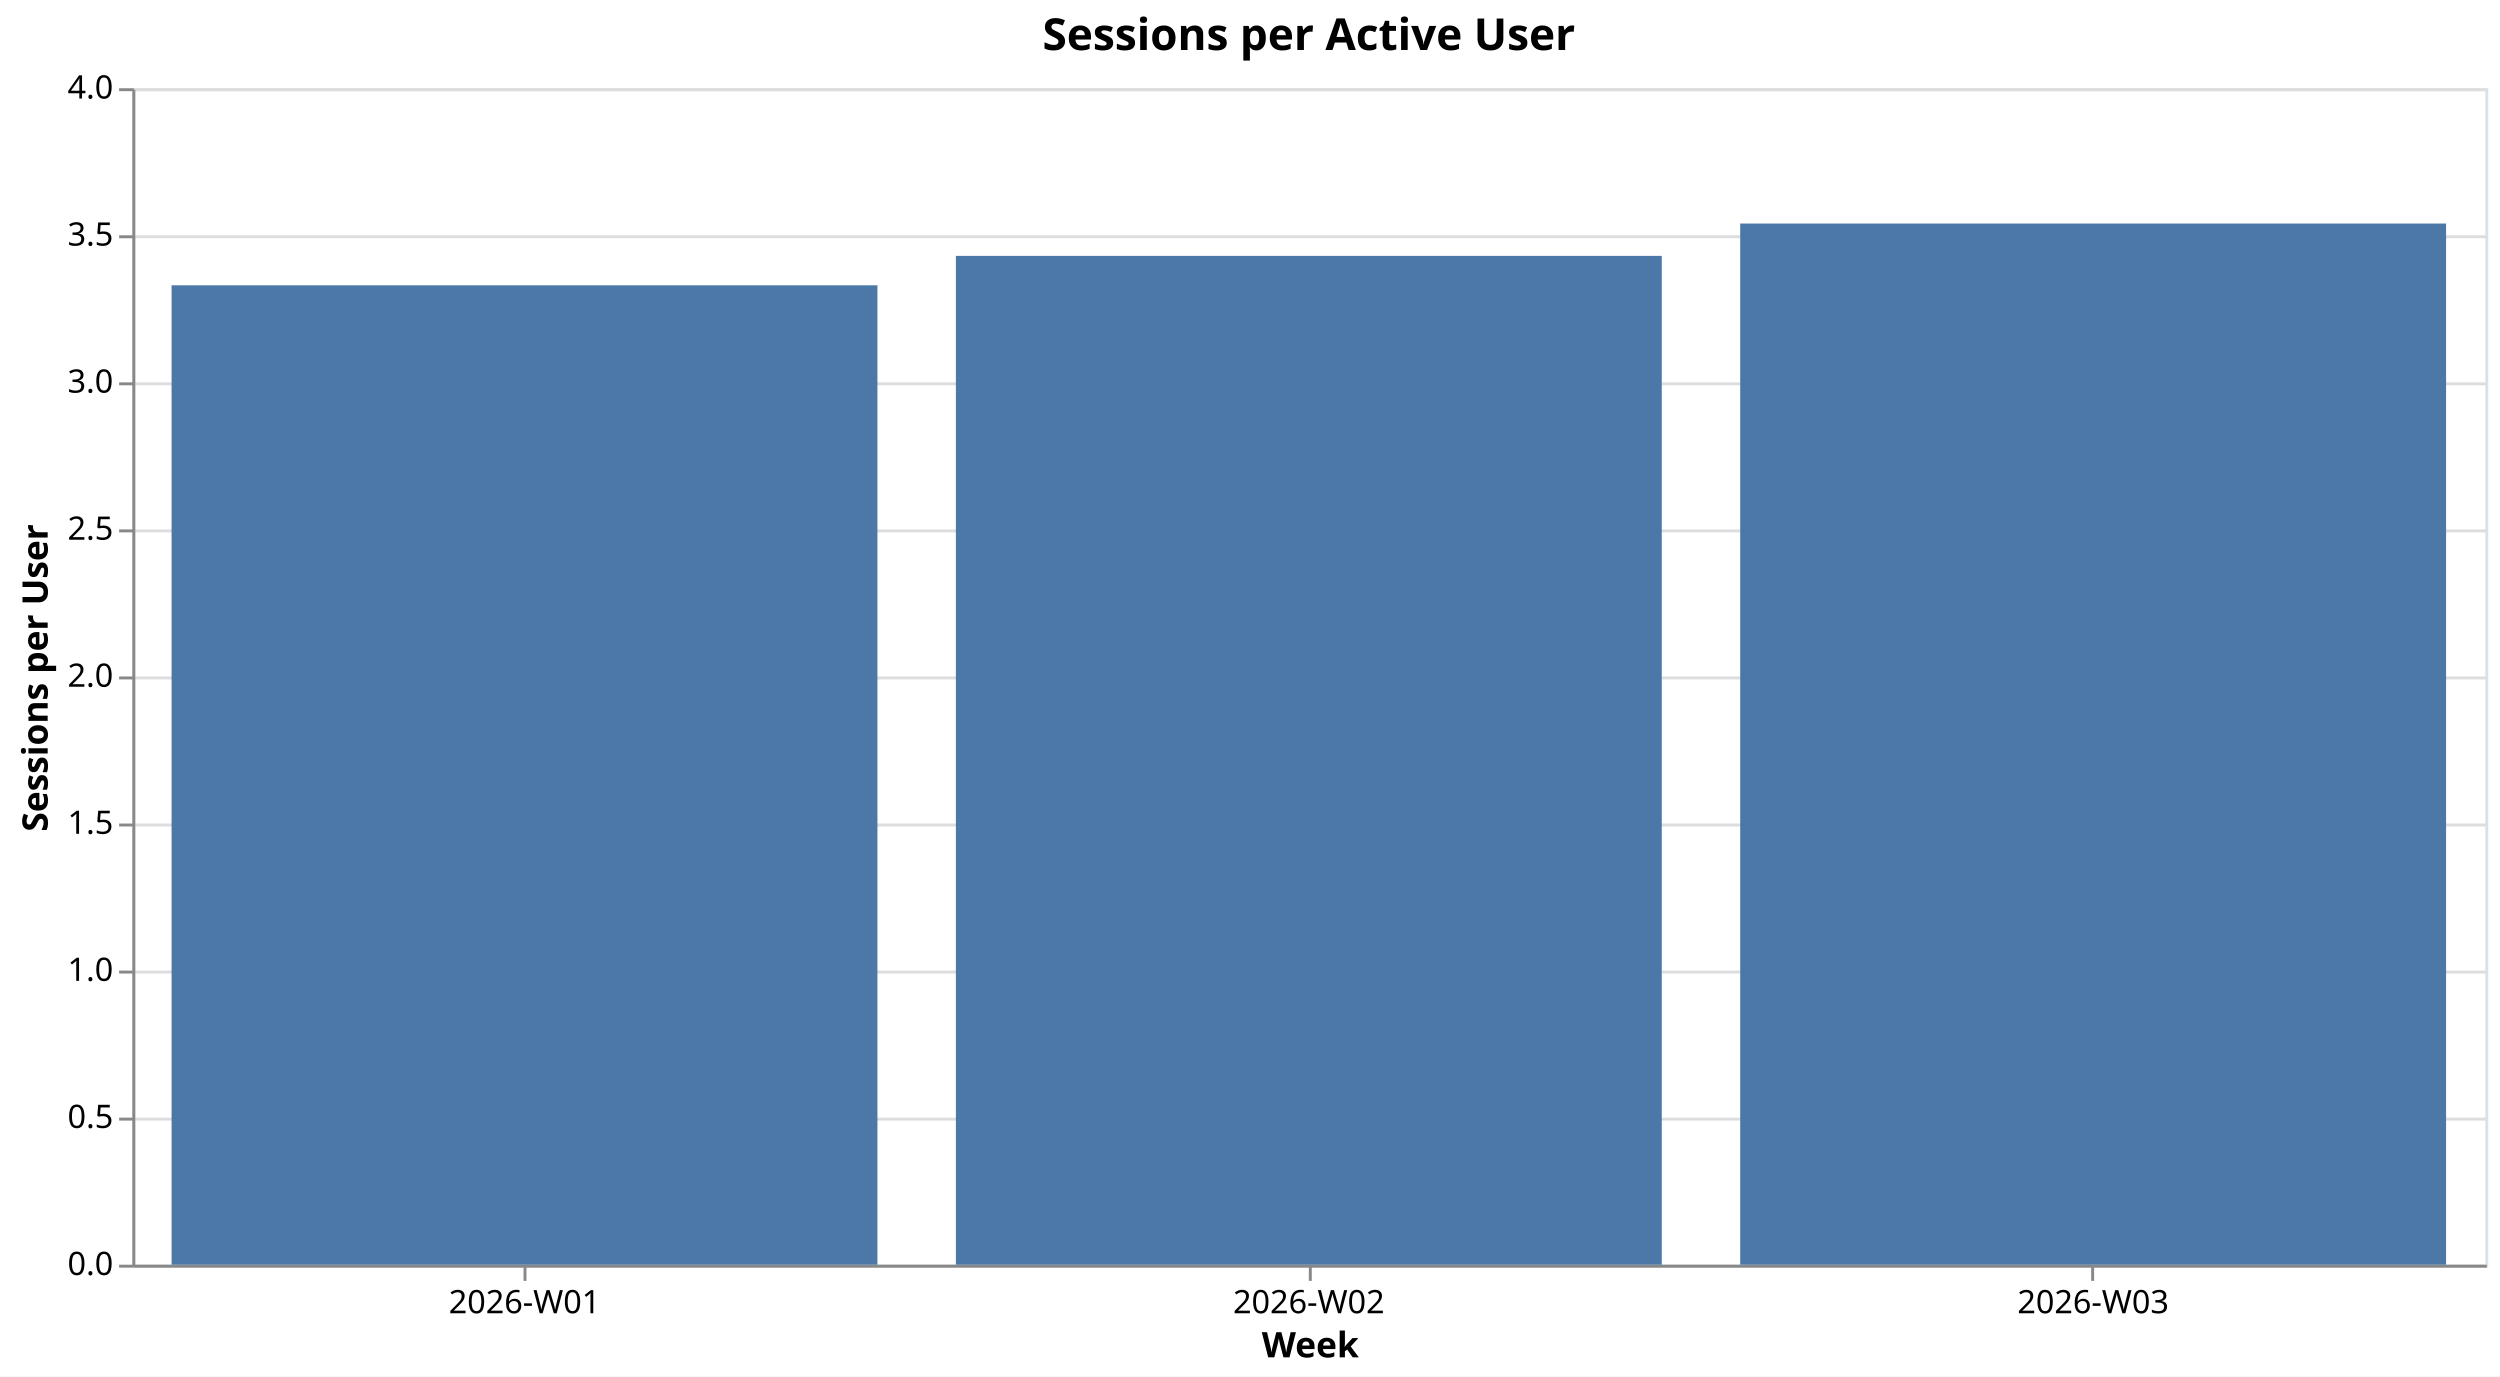
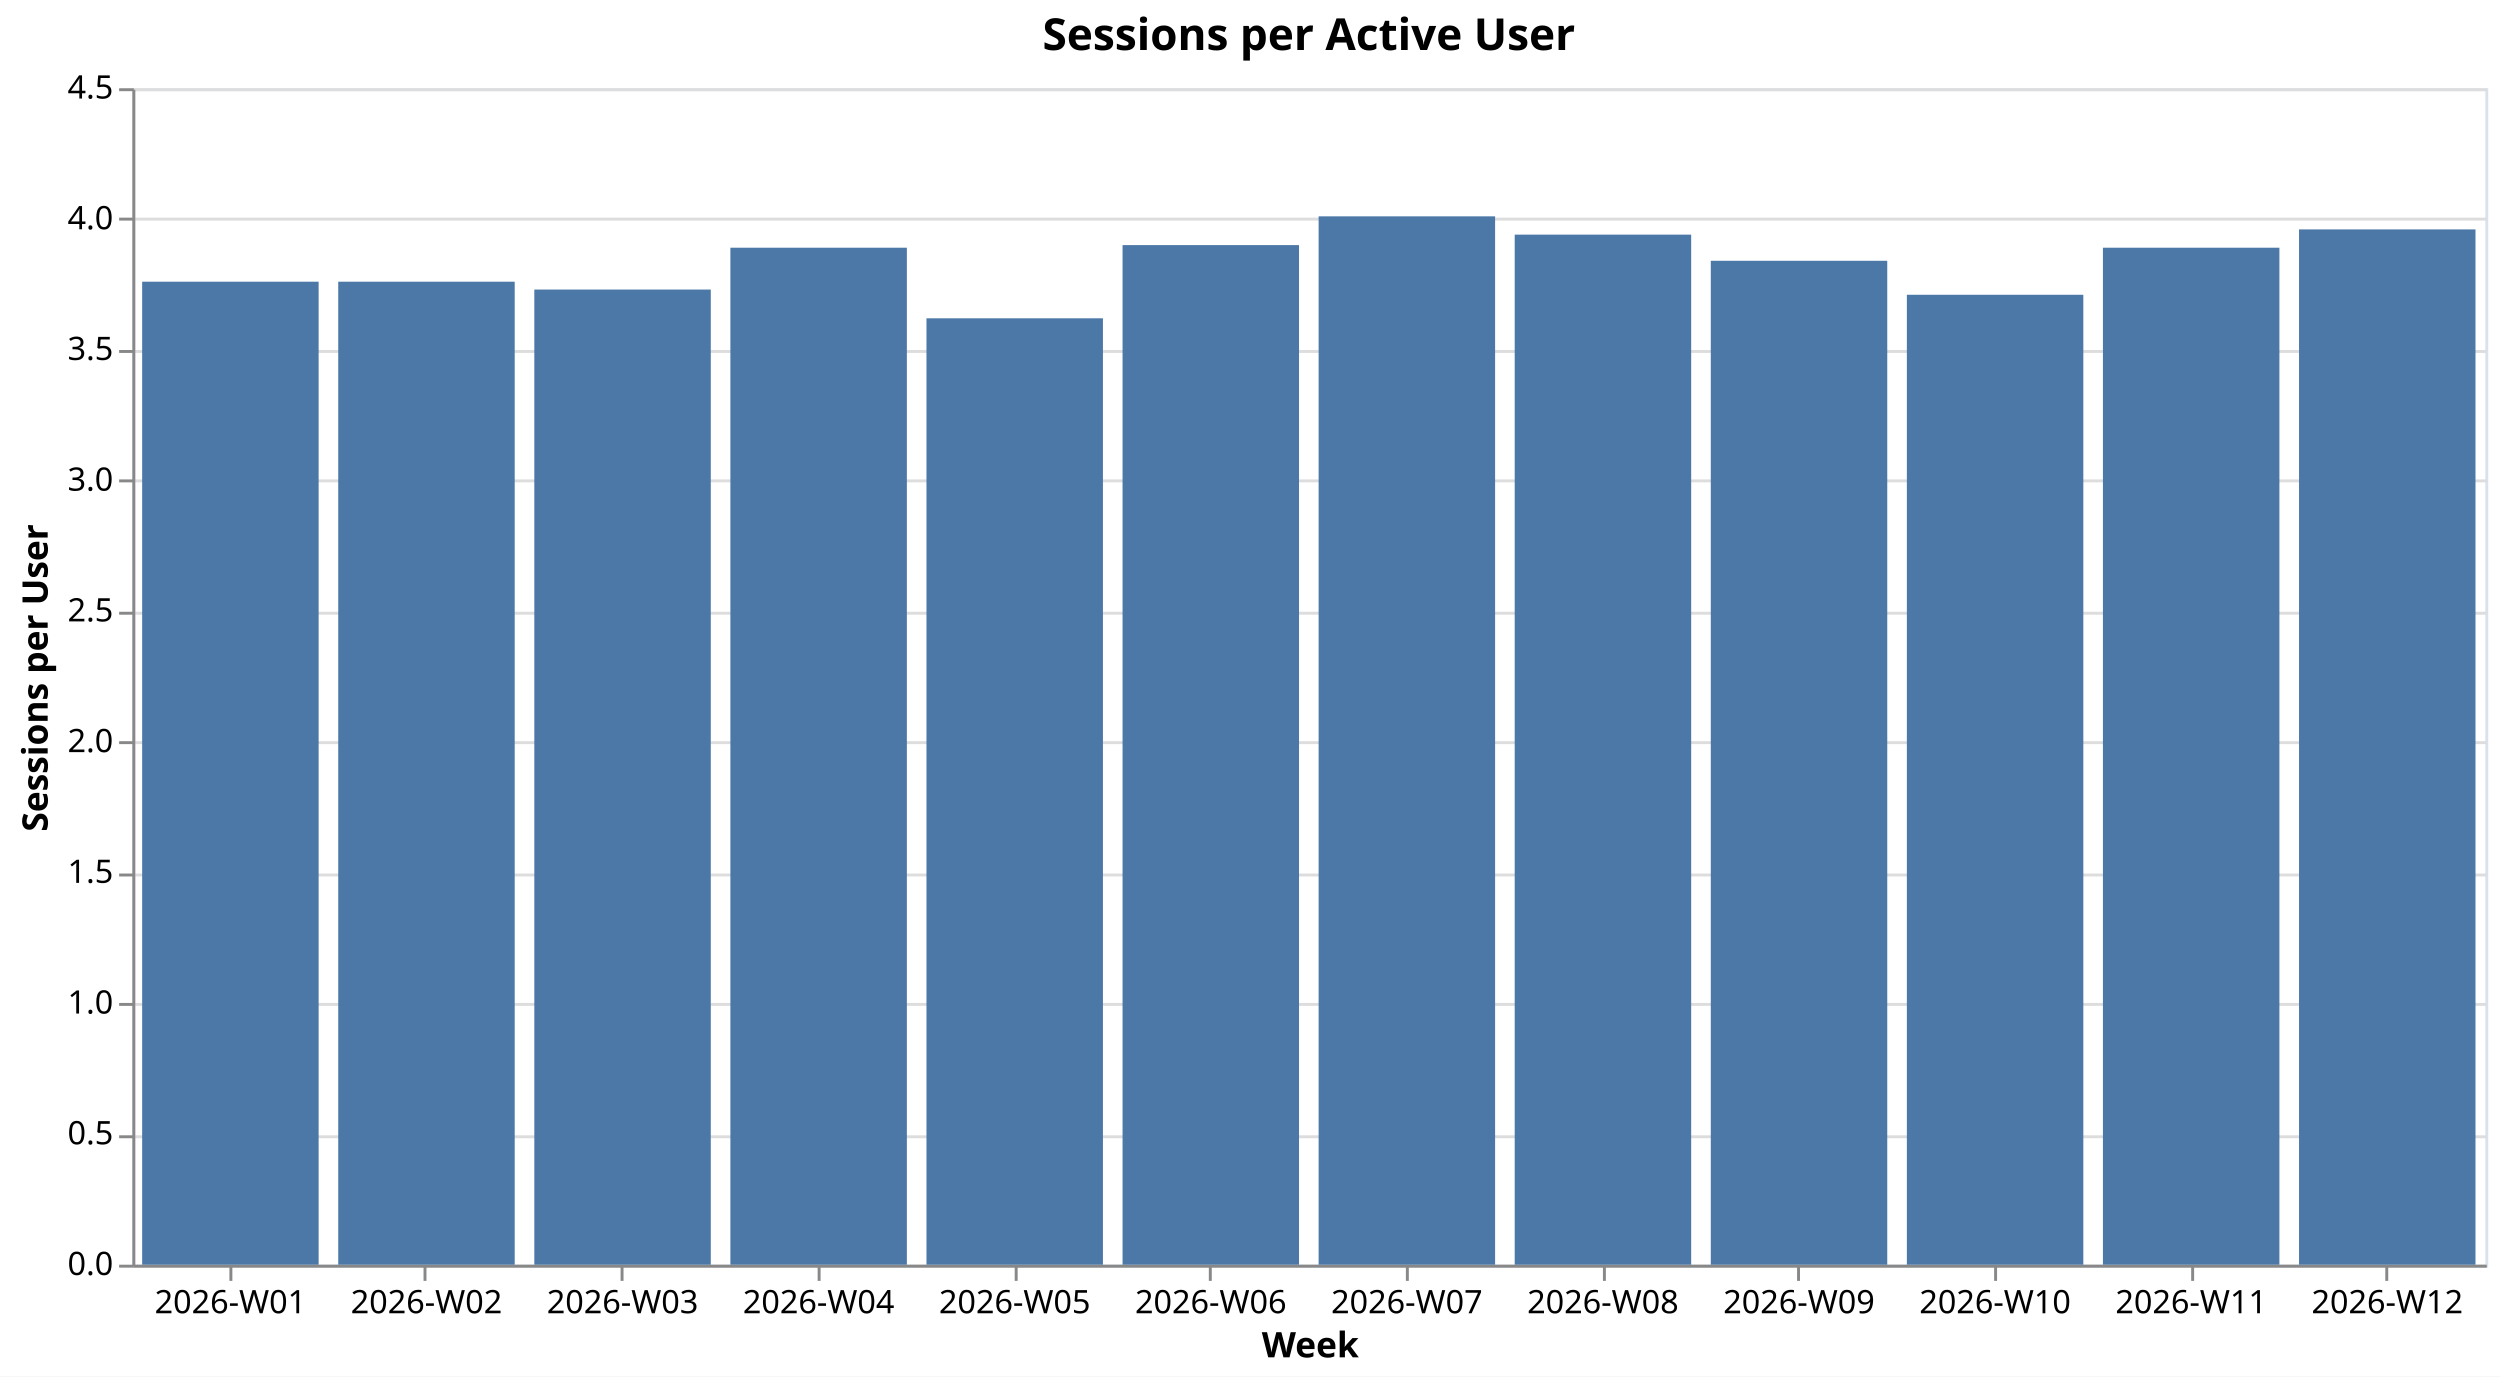
<svg xmlns="http://www.w3.org/2000/svg" version="1.1" class="marks" width="850" height="468" viewBox="0 0 850 468">
  <style>@font-face{font-family:'Hanken Grotesk';src:url('../assets/fonts/HankenGrotesk-Regular.ttf') format('truetype');font-weight:400;font-style:normal;}@font-face{font-family:'Hanken Grotesk';src:url('../assets/fonts/HankenGrotesk-Medium.ttf') format('truetype');font-weight:500;font-style:normal;}@font-face{font-family:'Hanken Grotesk';src:url('../assets/fonts/HankenGrotesk-SemiBold.ttf') format('truetype');font-weight:600;font-style:normal;}@font-face{font-family:'Hanken Grotesk';src:url('../assets/fonts/HankenGrotesk-Bold.ttf') format('truetype');font-weight:700;font-style:normal;}</style>
  <rect width="850" height="468" fill="white" />
  <g fill="none" stroke-miterlimit="10" transform="translate(45,30)">
    <g class="mark-group role-frame root" role="graphics-object" aria-roledescription="group mark container">
      <g transform="translate(0,0)">
        <path class="background" aria-hidden="true" d="M0.5,0.5h800v400h-800Z" stroke="#d9e2ec" />
        <g>
          <g class="mark-group role-axis" aria-hidden="true">
            <g transform="translate(0.5,0.5)">
              <path class="background" aria-hidden="true" d="M0,0h0v0h0Z" pointer-events="none" />
              <g>
                <g class="mark-rule role-axis-grid" pointer-events="none">
                  <line transform="translate(0,400)" x2="800" y2="0" stroke="#ddd" stroke-width="1" opacity="1" />
-                   <line transform="translate(0,350)" x2="800" y2="0" stroke="#ddd" stroke-width="1" opacity="1" />
-                   <line transform="translate(0,300)" x2="800" y2="0" stroke="#ddd" stroke-width="1" opacity="1" />
-                   <line transform="translate(0,250)" x2="800" y2="0" stroke="#ddd" stroke-width="1" opacity="1" />
-                   <line transform="translate(0,200)" x2="800" y2="0" stroke="#ddd" stroke-width="1" opacity="1" />
-                   <line transform="translate(0,150)" x2="800" y2="0" stroke="#ddd" stroke-width="1" opacity="1" />
-                   <line transform="translate(0,100)" x2="800" y2="0" stroke="#ddd" stroke-width="1" opacity="1" />
-                   <line transform="translate(0,50)" x2="800" y2="0" stroke="#ddd" stroke-width="1" opacity="1" />
+                   <line transform="translate(0,356)" x2="800" y2="0" stroke="#ddd" stroke-width="1" opacity="1" />
+                   <line transform="translate(0,311)" x2="800" y2="0" stroke="#ddd" stroke-width="1" opacity="1" />
+                   <line transform="translate(0,267)" x2="800" y2="0" stroke="#ddd" stroke-width="1" opacity="1" />
+                   <line transform="translate(0,222)" x2="800" y2="0" stroke="#ddd" stroke-width="1" opacity="1" />
+                   <line transform="translate(0,178)" x2="800" y2="0" stroke="#ddd" stroke-width="1" opacity="1" />
+                   <line transform="translate(0,133)" x2="800" y2="0" stroke="#ddd" stroke-width="1" opacity="1" />
+                   <line transform="translate(0,89)" x2="800" y2="0" stroke="#ddd" stroke-width="1" opacity="1" />
+                   <line transform="translate(0,44)" x2="800" y2="0" stroke="#ddd" stroke-width="1" opacity="1" />
                  <line transform="translate(0,0)" x2="800" y2="0" stroke="#ddd" stroke-width="1" opacity="1" />
                </g>
              </g>
              <path class="foreground" aria-hidden="true" d="" pointer-events="none" display="none" />
            </g>
          </g>
-           <g class="mark-group role-axis" role="graphics-symbol" aria-roledescription="axis" aria-label="X-axis titled 'Week' for a discrete scale with 3 values: 2026-W01, 2026-W02, 2026-W03">
+           <g class="mark-group role-axis" role="graphics-symbol" aria-roledescription="axis" aria-label="X-axis titled 'Week' for a discrete scale with 12 values: 2026-W01, 2026-W02, 2026-W03, 2026-W04, 2026-W05, ending with 2026-W12">
            <g transform="translate(0.5,400.5)">
              <path class="background" aria-hidden="true" d="M0,0h0v0h0Z" pointer-events="none" />
              <g>
                <g class="mark-rule role-axis-tick" pointer-events="none">
-                   <line transform="translate(133,0)" x2="0" y2="5" stroke="#888" stroke-width="1" opacity="1" />
-                   <line transform="translate(400,0)" x2="0" y2="5" stroke="#888" stroke-width="1" opacity="1" />
-                   <line transform="translate(666,0)" x2="0" y2="5" stroke="#888" stroke-width="1" opacity="1" />
+                   <line transform="translate(33,0)" x2="0" y2="5" stroke="#888" stroke-width="1" opacity="1" />
+                   <line transform="translate(99,0)" x2="0" y2="5" stroke="#888" stroke-width="1" opacity="1" />
+                   <line transform="translate(166,0)" x2="0" y2="5" stroke="#888" stroke-width="1" opacity="1" />
+                   <line transform="translate(233,0)" x2="0" y2="5" stroke="#888" stroke-width="1" opacity="1" />
+                   <line transform="translate(300,0)" x2="0" y2="5" stroke="#888" stroke-width="1" opacity="1" />
+                   <line transform="translate(366,0)" x2="0" y2="5" stroke="#888" stroke-width="1" opacity="1" />
+                   <line transform="translate(433,0)" x2="0" y2="5" stroke="#888" stroke-width="1" opacity="1" />
+                   <line transform="translate(500,0)" x2="0" y2="5" stroke="#888" stroke-width="1" opacity="1" />
+                   <line transform="translate(566,0)" x2="0" y2="5" stroke="#888" stroke-width="1" opacity="1" />
+                   <line transform="translate(633,0)" x2="0" y2="5" stroke="#888" stroke-width="1" opacity="1" />
+                   <line transform="translate(700,0)" x2="0" y2="5" stroke="#888" stroke-width="1" opacity="1" />
+                   <line transform="translate(766,0)" x2="0" y2="5" stroke="#888" stroke-width="1" opacity="1" />
                </g>
                <g class="mark-text role-axis-label" pointer-events="none">
-                   <text text-anchor="middle" transform="translate(132.8333,16)" font-family="Hanken Grotesk" font-size="11px" fill="#000" opacity="1">2026-W01</text>
-                   <text text-anchor="middle" transform="translate(399.5,16)" font-family="Hanken Grotesk" font-size="11px" fill="#000" opacity="1">2026-W02</text>
-                   <text text-anchor="middle" transform="translate(666.1667,16)" font-family="Hanken Grotesk" font-size="11px" fill="#000" opacity="1">2026-W03</text>
+                   <text text-anchor="middle" transform="translate(32.83333,16)" font-family="Hanken Grotesk" font-size="11px" fill="#000" opacity="1">2026-W01</text>
+                   <text text-anchor="middle" transform="translate(99.5,16)" font-family="Hanken Grotesk" font-size="11px" fill="#000" opacity="1">2026-W02</text>
+                   <text text-anchor="middle" transform="translate(166.1667,16)" font-family="Hanken Grotesk" font-size="11px" fill="#000" opacity="1">2026-W03</text>
+                   <text text-anchor="middle" transform="translate(232.8333,16)" font-family="Hanken Grotesk" font-size="11px" fill="#000" opacity="1">2026-W04</text>
+                   <text text-anchor="middle" transform="translate(299.5,16)" font-family="Hanken Grotesk" font-size="11px" fill="#000" opacity="1">2026-W05</text>
+                   <text text-anchor="middle" transform="translate(366.1667,16)" font-family="Hanken Grotesk" font-size="11px" fill="#000" opacity="1">2026-W06</text>
+                   <text text-anchor="middle" transform="translate(432.8333,16)" font-family="Hanken Grotesk" font-size="11px" fill="#000" opacity="1">2026-W07</text>
+                   <text text-anchor="middle" transform="translate(499.5,16)" font-family="Hanken Grotesk" font-size="11px" fill="#000" opacity="1">2026-W08</text>
+                   <text text-anchor="middle" transform="translate(566.1667,16)" font-family="Hanken Grotesk" font-size="11px" fill="#000" opacity="1">2026-W09</text>
+                   <text text-anchor="middle" transform="translate(632.8333,16)" font-family="Hanken Grotesk" font-size="11px" fill="#000" opacity="1">2026-W10</text>
+                   <text text-anchor="middle" transform="translate(699.5,16)" font-family="Hanken Grotesk" font-size="11px" fill="#000" opacity="1">2026-W11</text>
+                   <text text-anchor="middle" transform="translate(766.1667,16)" font-family="Hanken Grotesk" font-size="11px" fill="#000" opacity="1">2026-W12</text>
                </g>
                <g class="mark-rule role-axis-domain" pointer-events="none">
                  <line transform="translate(0,0)" x2="800" y2="0" stroke="#888" stroke-width="1" opacity="1" />
                </g>
                <g class="mark-text role-axis-title" pointer-events="none">
                  <text text-anchor="middle" transform="translate(400,31)" font-family="Hanken Grotesk" font-size="12px" font-weight="600" fill="#000" opacity="1">Week</text>
                </g>
              </g>
              <path class="foreground" aria-hidden="true" d="" pointer-events="none" display="none" />
            </g>
          </g>
-           <g class="mark-group role-axis" role="graphics-symbol" aria-roledescription="axis" aria-label="Y-axis titled 'Sessions per User' for a linear scale with values from 0 to 4">
+           <g class="mark-group role-axis" role="graphics-symbol" aria-roledescription="axis" aria-label="Y-axis titled 'Sessions per User' for a linear scale with values from 0 to 5">
            <g transform="translate(0.5,0.5)">
              <path class="background" aria-hidden="true" d="M0,0h0v0h0Z" pointer-events="none" />
              <g>
                <g class="mark-rule role-axis-tick" pointer-events="none">
                  <line transform="translate(0,400)" x2="-5" y2="0" stroke="#888" stroke-width="1" opacity="1" />
-                   <line transform="translate(0,350)" x2="-5" y2="0" stroke="#888" stroke-width="1" opacity="1" />
-                   <line transform="translate(0,300)" x2="-5" y2="0" stroke="#888" stroke-width="1" opacity="1" />
-                   <line transform="translate(0,250)" x2="-5" y2="0" stroke="#888" stroke-width="1" opacity="1" />
-                   <line transform="translate(0,200)" x2="-5" y2="0" stroke="#888" stroke-width="1" opacity="1" />
-                   <line transform="translate(0,150)" x2="-5" y2="0" stroke="#888" stroke-width="1" opacity="1" />
-                   <line transform="translate(0,100)" x2="-5" y2="0" stroke="#888" stroke-width="1" opacity="1" />
-                   <line transform="translate(0,50)" x2="-5" y2="0" stroke="#888" stroke-width="1" opacity="1" />
+                   <line transform="translate(0,356)" x2="-5" y2="0" stroke="#888" stroke-width="1" opacity="1" />
+                   <line transform="translate(0,311)" x2="-5" y2="0" stroke="#888" stroke-width="1" opacity="1" />
+                   <line transform="translate(0,267)" x2="-5" y2="0" stroke="#888" stroke-width="1" opacity="1" />
+                   <line transform="translate(0,222)" x2="-5" y2="0" stroke="#888" stroke-width="1" opacity="1" />
+                   <line transform="translate(0,178)" x2="-5" y2="0" stroke="#888" stroke-width="1" opacity="1" />
+                   <line transform="translate(0,133)" x2="-5" y2="0" stroke="#888" stroke-width="1" opacity="1" />
+                   <line transform="translate(0,89)" x2="-5" y2="0" stroke="#888" stroke-width="1" opacity="1" />
+                   <line transform="translate(0,44)" x2="-5" y2="0" stroke="#888" stroke-width="1" opacity="1" />
                  <line transform="translate(0,0)" x2="-5" y2="0" stroke="#888" stroke-width="1" opacity="1" />
                </g>
                <g class="mark-text role-axis-label" pointer-events="none">
                  <text text-anchor="end" transform="translate(-7,403)" font-family="Hanken Grotesk" font-size="11px" fill="#000" opacity="1">0.0</text>
-                   <text text-anchor="end" transform="translate(-7,353)" font-family="Hanken Grotesk" font-size="11px" fill="#000" opacity="1">0.5</text>
-                   <text text-anchor="end" transform="translate(-7,303)" font-family="Hanken Grotesk" font-size="11px" fill="#000" opacity="1">1.0</text>
-                   <text text-anchor="end" transform="translate(-7,253)" font-family="Hanken Grotesk" font-size="11px" fill="#000" opacity="1">1.5</text>
-                   <text text-anchor="end" transform="translate(-7,203)" font-family="Hanken Grotesk" font-size="11px" fill="#000" opacity="1">2.0</text>
-                   <text text-anchor="end" transform="translate(-7,153)" font-family="Hanken Grotesk" font-size="11px" fill="#000" opacity="1">2.5</text>
-                   <text text-anchor="end" transform="translate(-7,103)" font-family="Hanken Grotesk" font-size="11px" fill="#000" opacity="1">3.0</text>
-                   <text text-anchor="end" transform="translate(-7,53)" font-family="Hanken Grotesk" font-size="11px" fill="#000" opacity="1">3.5</text>
-                   <text text-anchor="end" transform="translate(-7,3)" font-family="Hanken Grotesk" font-size="11px" fill="#000" opacity="1">4.0</text>
+                   <text text-anchor="end" transform="translate(-7,358.5556)" font-family="Hanken Grotesk" font-size="11px" fill="#000" opacity="1">0.5</text>
+                   <text text-anchor="end" transform="translate(-7,314.1111)" font-family="Hanken Grotesk" font-size="11px" fill="#000" opacity="1">1.0</text>
+                   <text text-anchor="end" transform="translate(-7,269.6667)" font-family="Hanken Grotesk" font-size="11px" fill="#000" opacity="1">1.5</text>
+                   <text text-anchor="end" transform="translate(-7,225.2222)" font-family="Hanken Grotesk" font-size="11px" fill="#000" opacity="1">2.0</text>
+                   <text text-anchor="end" transform="translate(-7,180.7778)" font-family="Hanken Grotesk" font-size="11px" fill="#000" opacity="1">2.5</text>
+                   <text text-anchor="end" transform="translate(-7,136.3333)" font-family="Hanken Grotesk" font-size="11px" fill="#000" opacity="1">3.0</text>
+                   <text text-anchor="end" transform="translate(-7,91.88889)" font-family="Hanken Grotesk" font-size="11px" fill="#000" opacity="1">3.5</text>
+                   <text text-anchor="end" transform="translate(-7,47.44444)" font-family="Hanken Grotesk" font-size="11px" fill="#000" opacity="1">4.0</text>
+                   <text text-anchor="end" transform="translate(-7,3)" font-family="Hanken Grotesk" font-size="11px" fill="#000" opacity="1">4.5</text>
                </g>
                <g class="mark-rule role-axis-domain" pointer-events="none">
                  <line transform="translate(0,400)" x2="0" y2="-400" stroke="#888" stroke-width="1" opacity="1" />
                </g>
                <g class="mark-text role-axis-title" pointer-events="none">
                  <text text-anchor="middle" transform="translate(-26.2915,200) rotate(-90) translate(0,-3)" font-family="Hanken Grotesk" font-size="12px" font-weight="600" fill="#000" opacity="1">Sessions per User</text>
                </g>
              </g>
              <path class="foreground" aria-hidden="true" d="" pointer-events="none" display="none" />
            </g>
          </g>
          <g class="mark-rect role-mark marks" role="graphics-object" aria-roledescription="rect mark container">
-             <path aria-label="Week: 2026-W03; Sessions per User: 3.54; week: 2026-W03; sessions_per_user: 3.54" role="graphics-symbol" aria-roledescription="bar" d="M546.667,46h240v354h-240Z" fill="#4c78a8" />
-             <path aria-label="Week: 2026-W01; Sessions per User: 3.33; week: 2026-W01; sessions_per_user: 3.33" role="graphics-symbol" aria-roledescription="bar" d="M13.333,67h240v333h-240Z" fill="#4c78a8" />
-             <path aria-label="Week: 2026-W02; Sessions per User: 3.43; week: 2026-W02; sessions_per_user: 3.43" role="graphics-symbol" aria-roledescription="bar" d="M280,57h240v343h-240Z" fill="#4c78a8" />
+             <path aria-label="Week: 2026-W09; Sessions per User: 3.84; week: 2026-W09; sessions_per_user: 3.84" role="graphics-symbol" aria-roledescription="bar" d="M536.667,58.667h60v341.333h-60Z" fill="#4c78a8" />
+             <path aria-label="Week: 2026-W10; Sessions per User: 3.71; week: 2026-W10; sessions_per_user: 3.71" role="graphics-symbol" aria-roledescription="bar" d="M603.333,70.222h60v329.778h-60Z" fill="#4c78a8" />
+             <path aria-label="Week: 2026-W03; Sessions per User: 3.73; week: 2026-W03; sessions_per_user: 3.73" role="graphics-symbol" aria-roledescription="bar" d="M136.667,68.444h60v331.556h-60Z" fill="#4c78a8" />
+             <path aria-label="Week: 2026-W04; Sessions per User: 3.89; week: 2026-W04; sessions_per_user: 3.89" role="graphics-symbol" aria-roledescription="bar" d="M203.333,54.222h60v345.778h-60Z" fill="#4c78a8" />
+             <path aria-label="Week: 2026-W12; Sessions per User: 3.96; week: 2026-W12; sessions_per_user: 3.96" role="graphics-symbol" aria-roledescription="bar" d="M736.667,48h60v352h-60Z" fill="#4c78a8" />
+             <path aria-label="Week: 2026-W07; Sessions per User: 4.01; week: 2026-W07; sessions_per_user: 4.01" role="graphics-symbol" aria-roledescription="bar" d="M403.333,43.556h60v356.444h-60Z" fill="#4c78a8" />
+             <path aria-label="Week: 2026-W06; Sessions per User: 3.9; week: 2026-W06; sessions_per_user: 3.9" role="graphics-symbol" aria-roledescription="bar" d="M336.667,53.333h60v346.667h-60Z" fill="#4c78a8" />
+             <path aria-label="Week: 2026-W02; Sessions per User: 3.76; week: 2026-W02; sessions_per_user: 3.76" role="graphics-symbol" aria-roledescription="bar" d="M70,65.778h60v334.222h-60Z" fill="#4c78a8" />
+             <path aria-label="Week: 2026-W01; Sessions per User: 3.76; week: 2026-W01; sessions_per_user: 3.76" role="graphics-symbol" aria-roledescription="bar" d="M3.333,65.778h60v334.222h-60Z" fill="#4c78a8" />
+             <path aria-label="Week: 2026-W08; Sessions per User: 3.94; week: 2026-W08; sessions_per_user: 3.94" role="graphics-symbol" aria-roledescription="bar" d="M470,49.778h60v350.222h-60Z" fill="#4c78a8" />
+             <path aria-label="Week: 2026-W11; Sessions per User: 3.89; week: 2026-W11; sessions_per_user: 3.89" role="graphics-symbol" aria-roledescription="bar" d="M670,54.222h60v345.778h-60Z" fill="#4c78a8" />
+             <path aria-label="Week: 2026-W05; Sessions per User: 3.62; week: 2026-W05; sessions_per_user: 3.62" role="graphics-symbol" aria-roledescription="bar" d="M270,78.222h60v321.778h-60Z" fill="#4c78a8" />
          </g>
          <g class="mark-group role-title">
            <g transform="translate(400,-25)">
              <path class="background" aria-hidden="true" d="M0,0h0v0h0Z" pointer-events="none" />
              <g>
                <g class="mark-text role-title-text" role="graphics-symbol" aria-roledescription="title" aria-label="Title text 'Sessions per Active User'" pointer-events="none">
                  <text text-anchor="middle" transform="translate(0,12)" font-family="Hanken Grotesk" font-size="15px" font-weight="600" fill="#000" opacity="1">Sessions per Active User</text>
                </g>
              </g>
              <path class="foreground" aria-hidden="true" d="" pointer-events="none" display="none" />
            </g>
          </g>
        </g>
        <path class="foreground" aria-hidden="true" d="" display="none" />
      </g>
    </g>
  </g>
</svg>
